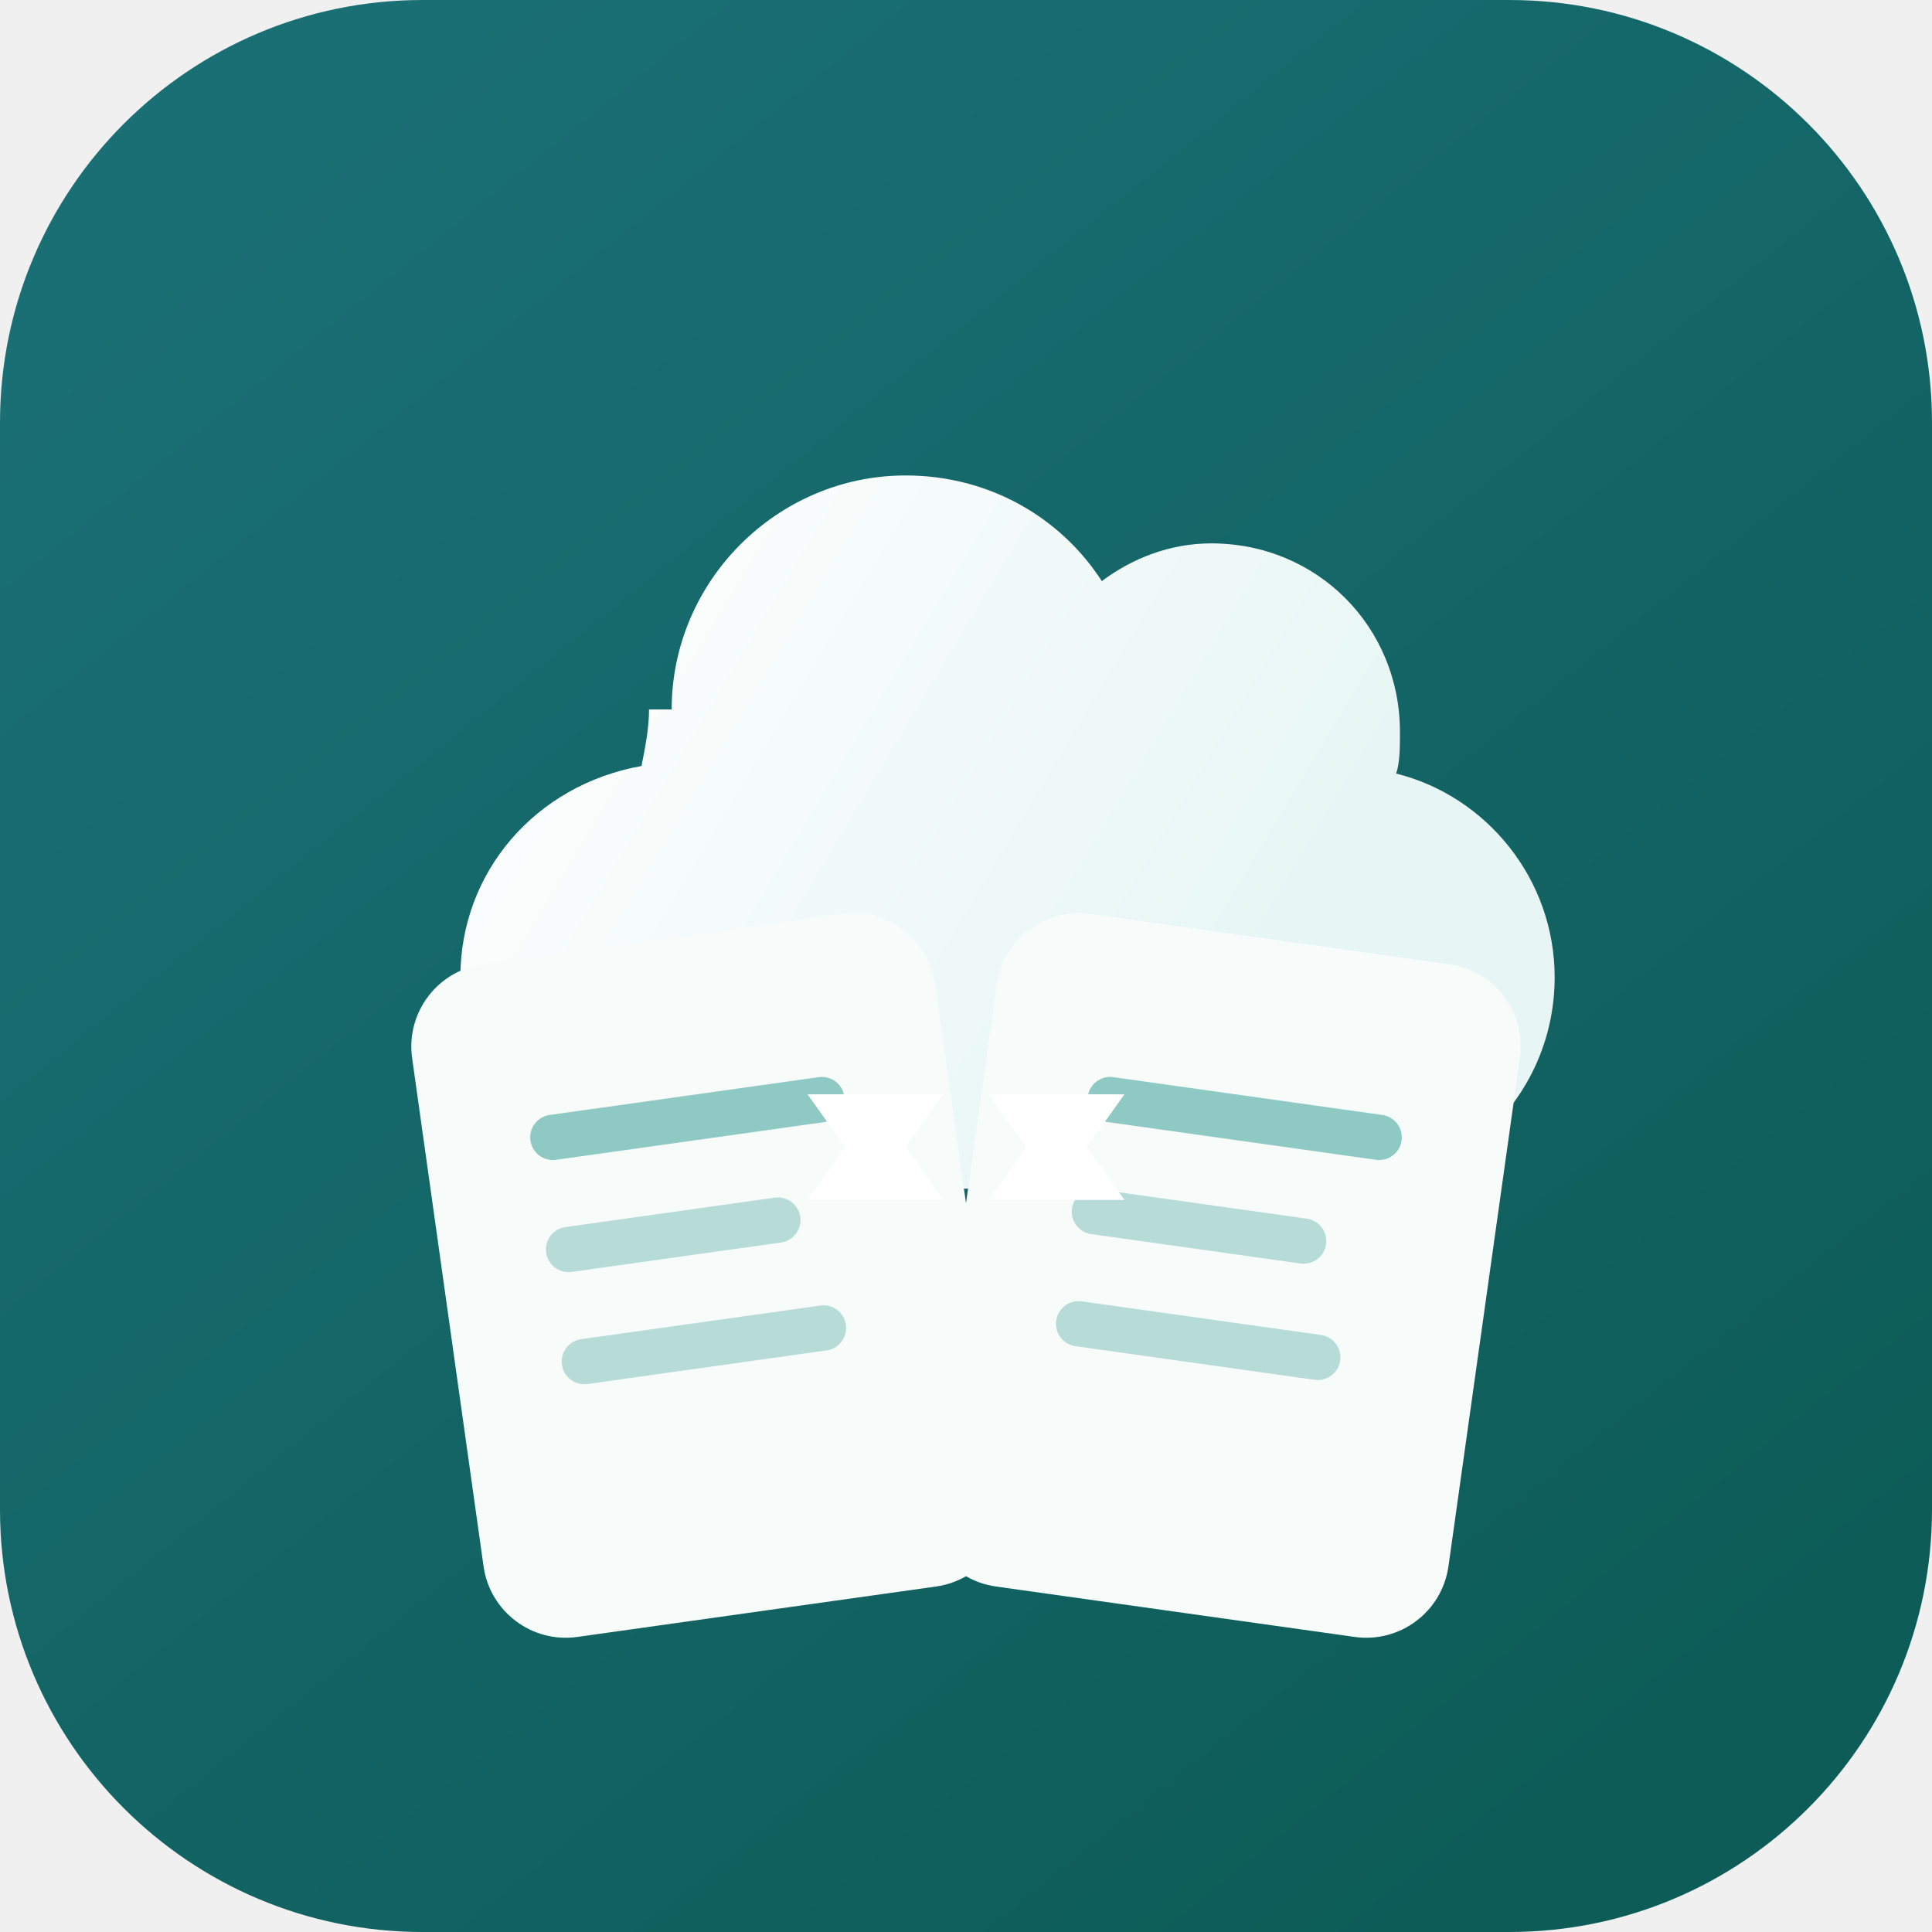
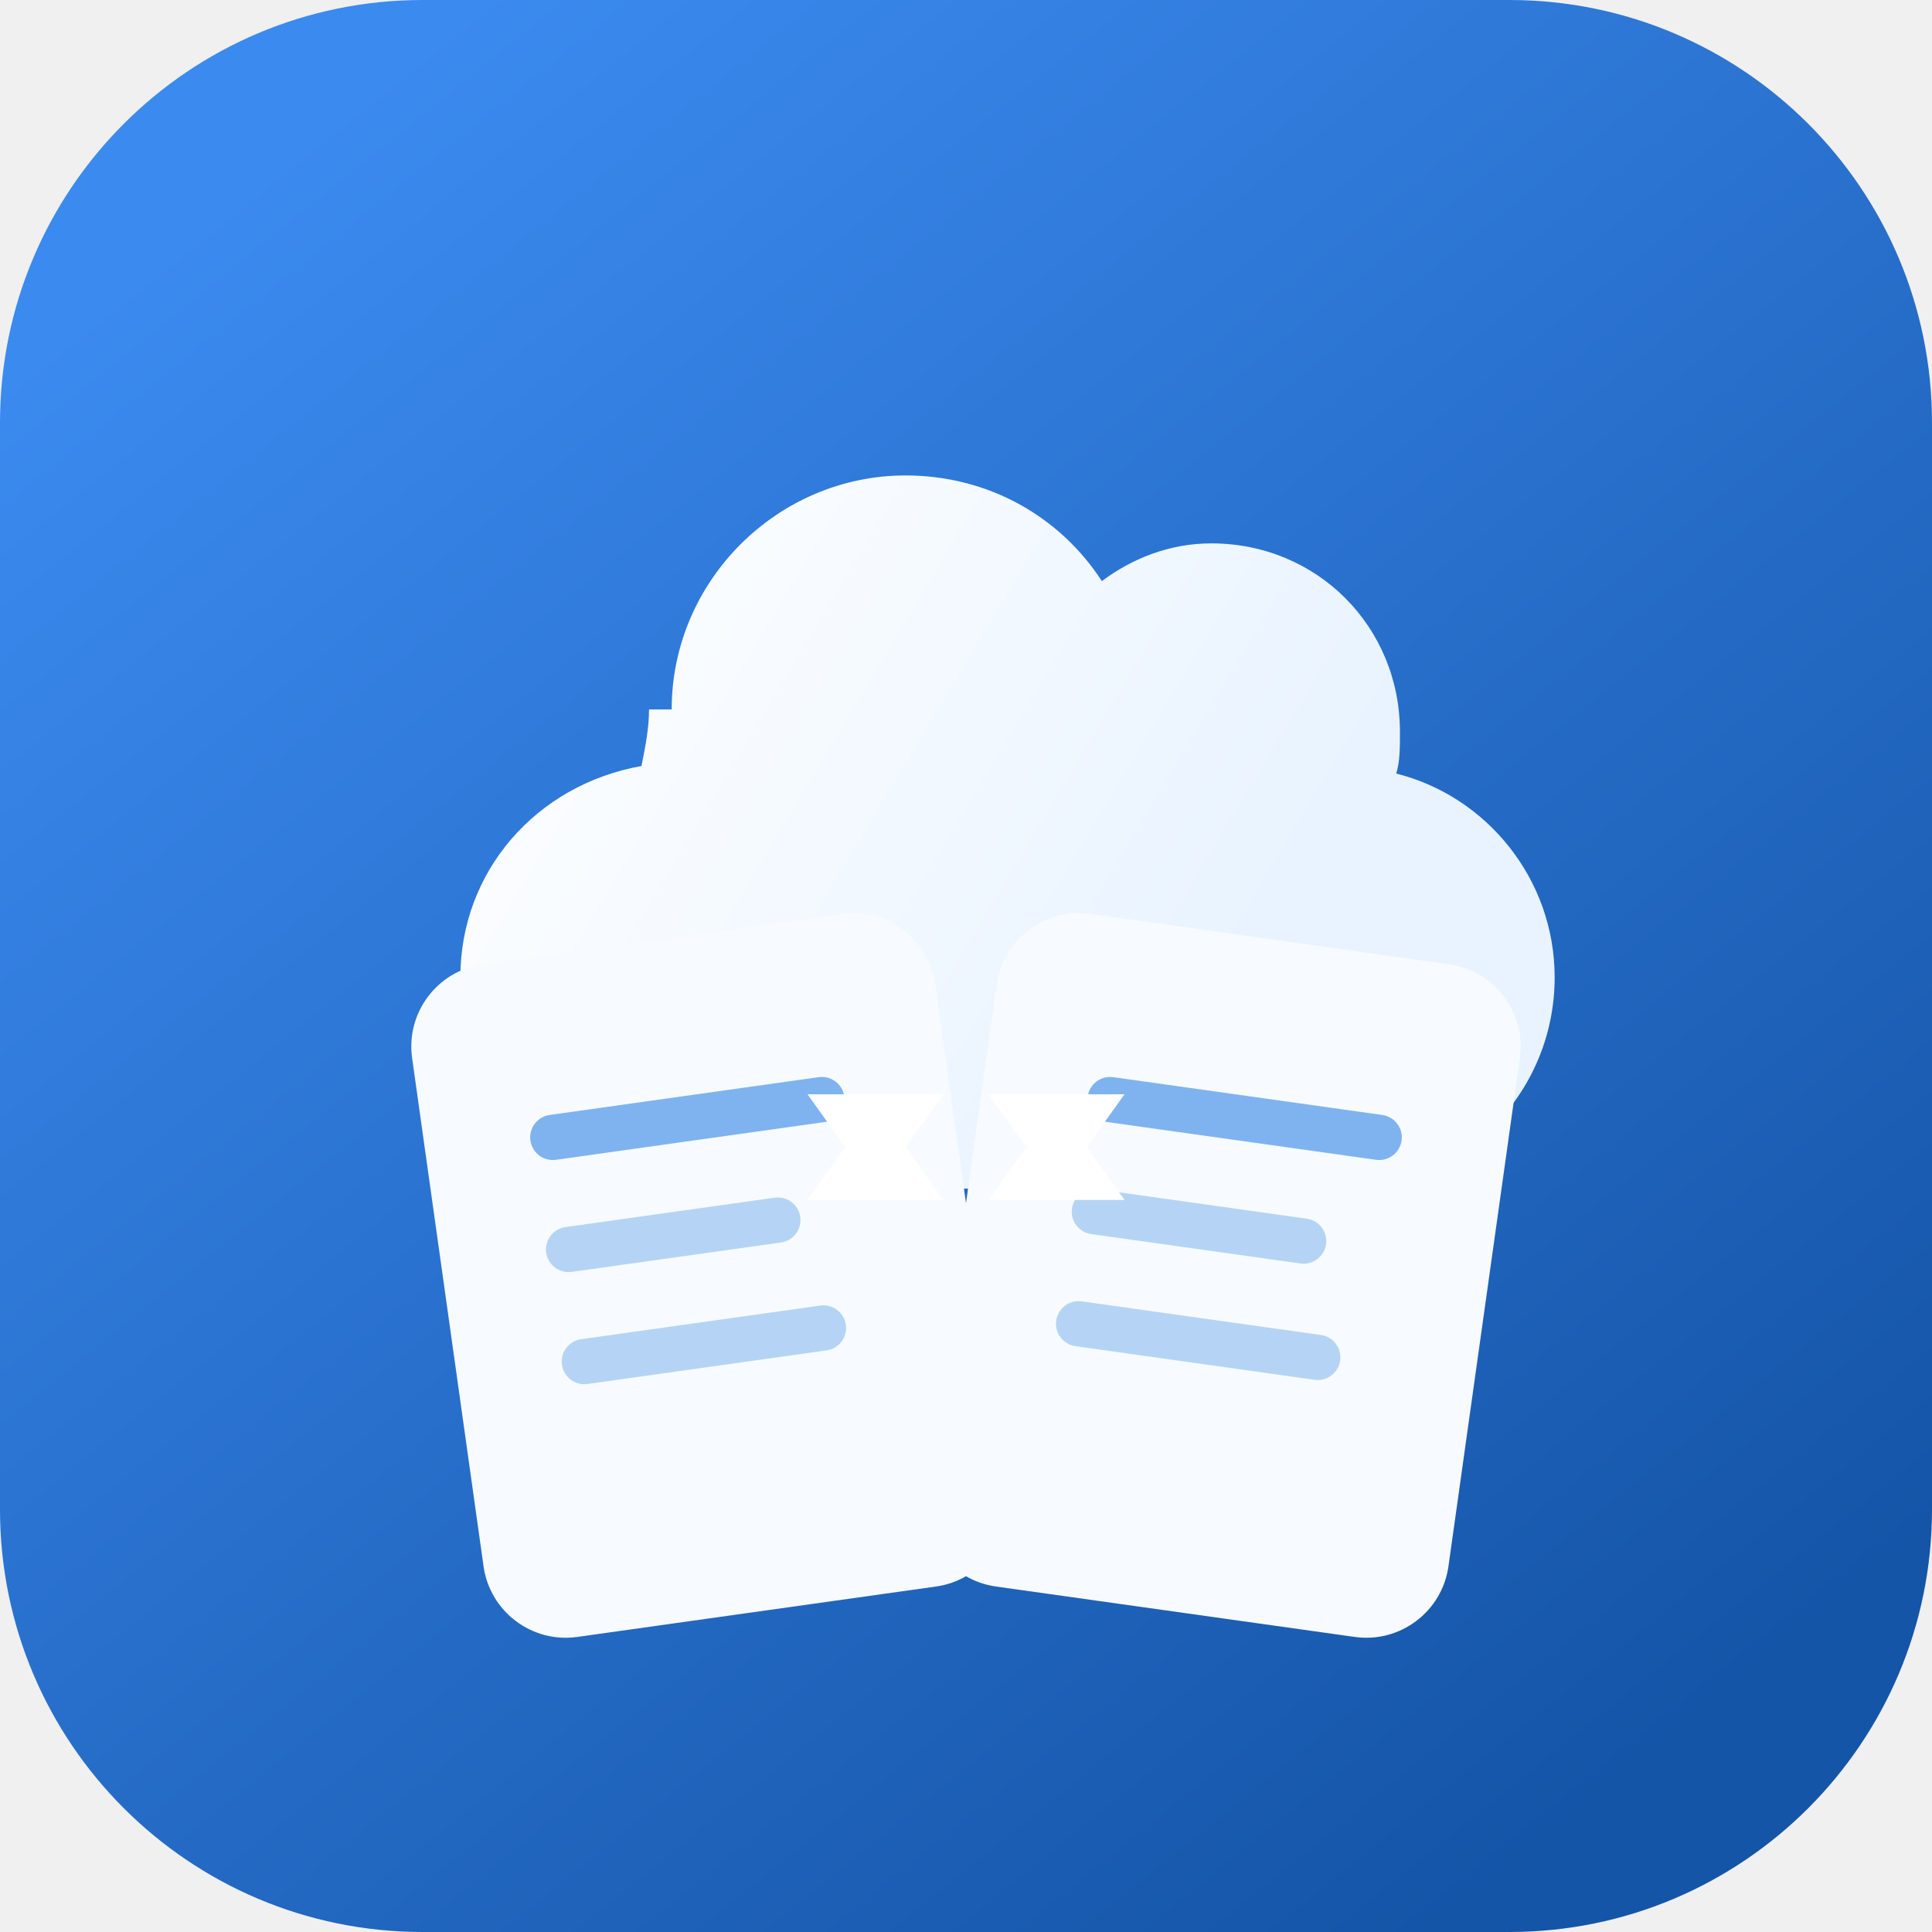
<svg xmlns="http://www.w3.org/2000/svg" viewBox="0 0 512 512" role="img" aria-label="Backup Unite">
  <defs>
    <linearGradient id="bg" x1="80" y1="36" x2="430" y2="470" gradientUnits="userSpaceOnUse">
-       <stop stop-color="#1a6f74" />
-       <stop offset="1" stop-color="#0d5c58" />
+       <stop stop-color="#3b8aef" />
+       <stop offset="1" stop-color="#1555a8" />
    </linearGradient>
    <linearGradient id="cloud" x1="160" y1="90" x2="360" y2="210" gradientUnits="userSpaceOnUse">
      <stop stop-color="#ffffff" />
-       <stop offset="1" stop-color="#e7f6f4" />
+       <stop offset="1" stop-color="#e8f3ff" />
    </linearGradient>
    <linearGradient id="doc" x1="120" y1="230" x2="260" y2="420" gradientUnits="userSpaceOnUse">
-       <stop stop-color="#f7fcfb" />
-       <stop offset="1" stop-color="#d5ebe8" />
+       <stop stop-color="#f7fbff" />
+       <stop offset="1" stop-color="#d7e8fb" />
    </linearGradient>
  </defs>
  <rect width="512" height="512" rx="112" fill="url(#bg)" />
  <path fill="url(#cloud)" d="M178 188c0-34 28-62 62-62 22 0 41 11 52 28 8-6 18-10 29-10 28 0 50 22 50 50 0 4 0 8-1 11 24 6 42 28 42 54 0 31-25 56-56 56H178c-31 0-56-25-56-56 0-28 20-51 48-56 1-5 2-10 2-15z" />
  <g transform="translate(118 248) rotate(-8 70 90)">
    <rect width="140" height="180" rx="22" fill="url(#doc)" />
-     <rect x="28" y="42" width="84" height="12" rx="6" fill="#8fc9c4" />
-     <rect x="28" y="72" width="68" height="12" rx="6" fill="#b7dbd7" />
-     <rect x="28" y="102" width="76" height="12" rx="6" fill="#b7dbd7" />
+     <rect x="28" y="42" width="84" height="12" rx="6" fill="#7eb3f0" />
+     <rect x="28" y="72" width="68" height="12" rx="6" fill="#b5d4f5" />
+     <rect x="28" y="102" width="76" height="12" rx="6" fill="#b5d4f5" />
  </g>
  <g transform="translate(254 248) rotate(8 70 90)">
    <rect width="140" height="180" rx="22" fill="url(#doc)" />
-     <rect x="28" y="42" width="84" height="12" rx="6" fill="#8fc9c4" />
-     <rect x="28" y="72" width="68" height="12" rx="6" fill="#b7dbd7" />
-     <rect x="28" y="102" width="76" height="12" rx="6" fill="#b7dbd7" />
+     <rect x="28" y="42" width="84" height="12" rx="6" fill="#7eb3f0" />
+     <rect x="28" y="72" width="68" height="12" rx="6" fill="#b5d4f5" />
+     <rect x="28" y="102" width="76" height="12" rx="6" fill="#b5d4f5" />
  </g>
  <path fill="#ffffff" d="M214 318h36l-10-14 10-14h-36l10 14-10 14zm84 0l-10-14 10-14h-36l10 14-10 14h36z" />
</svg>
